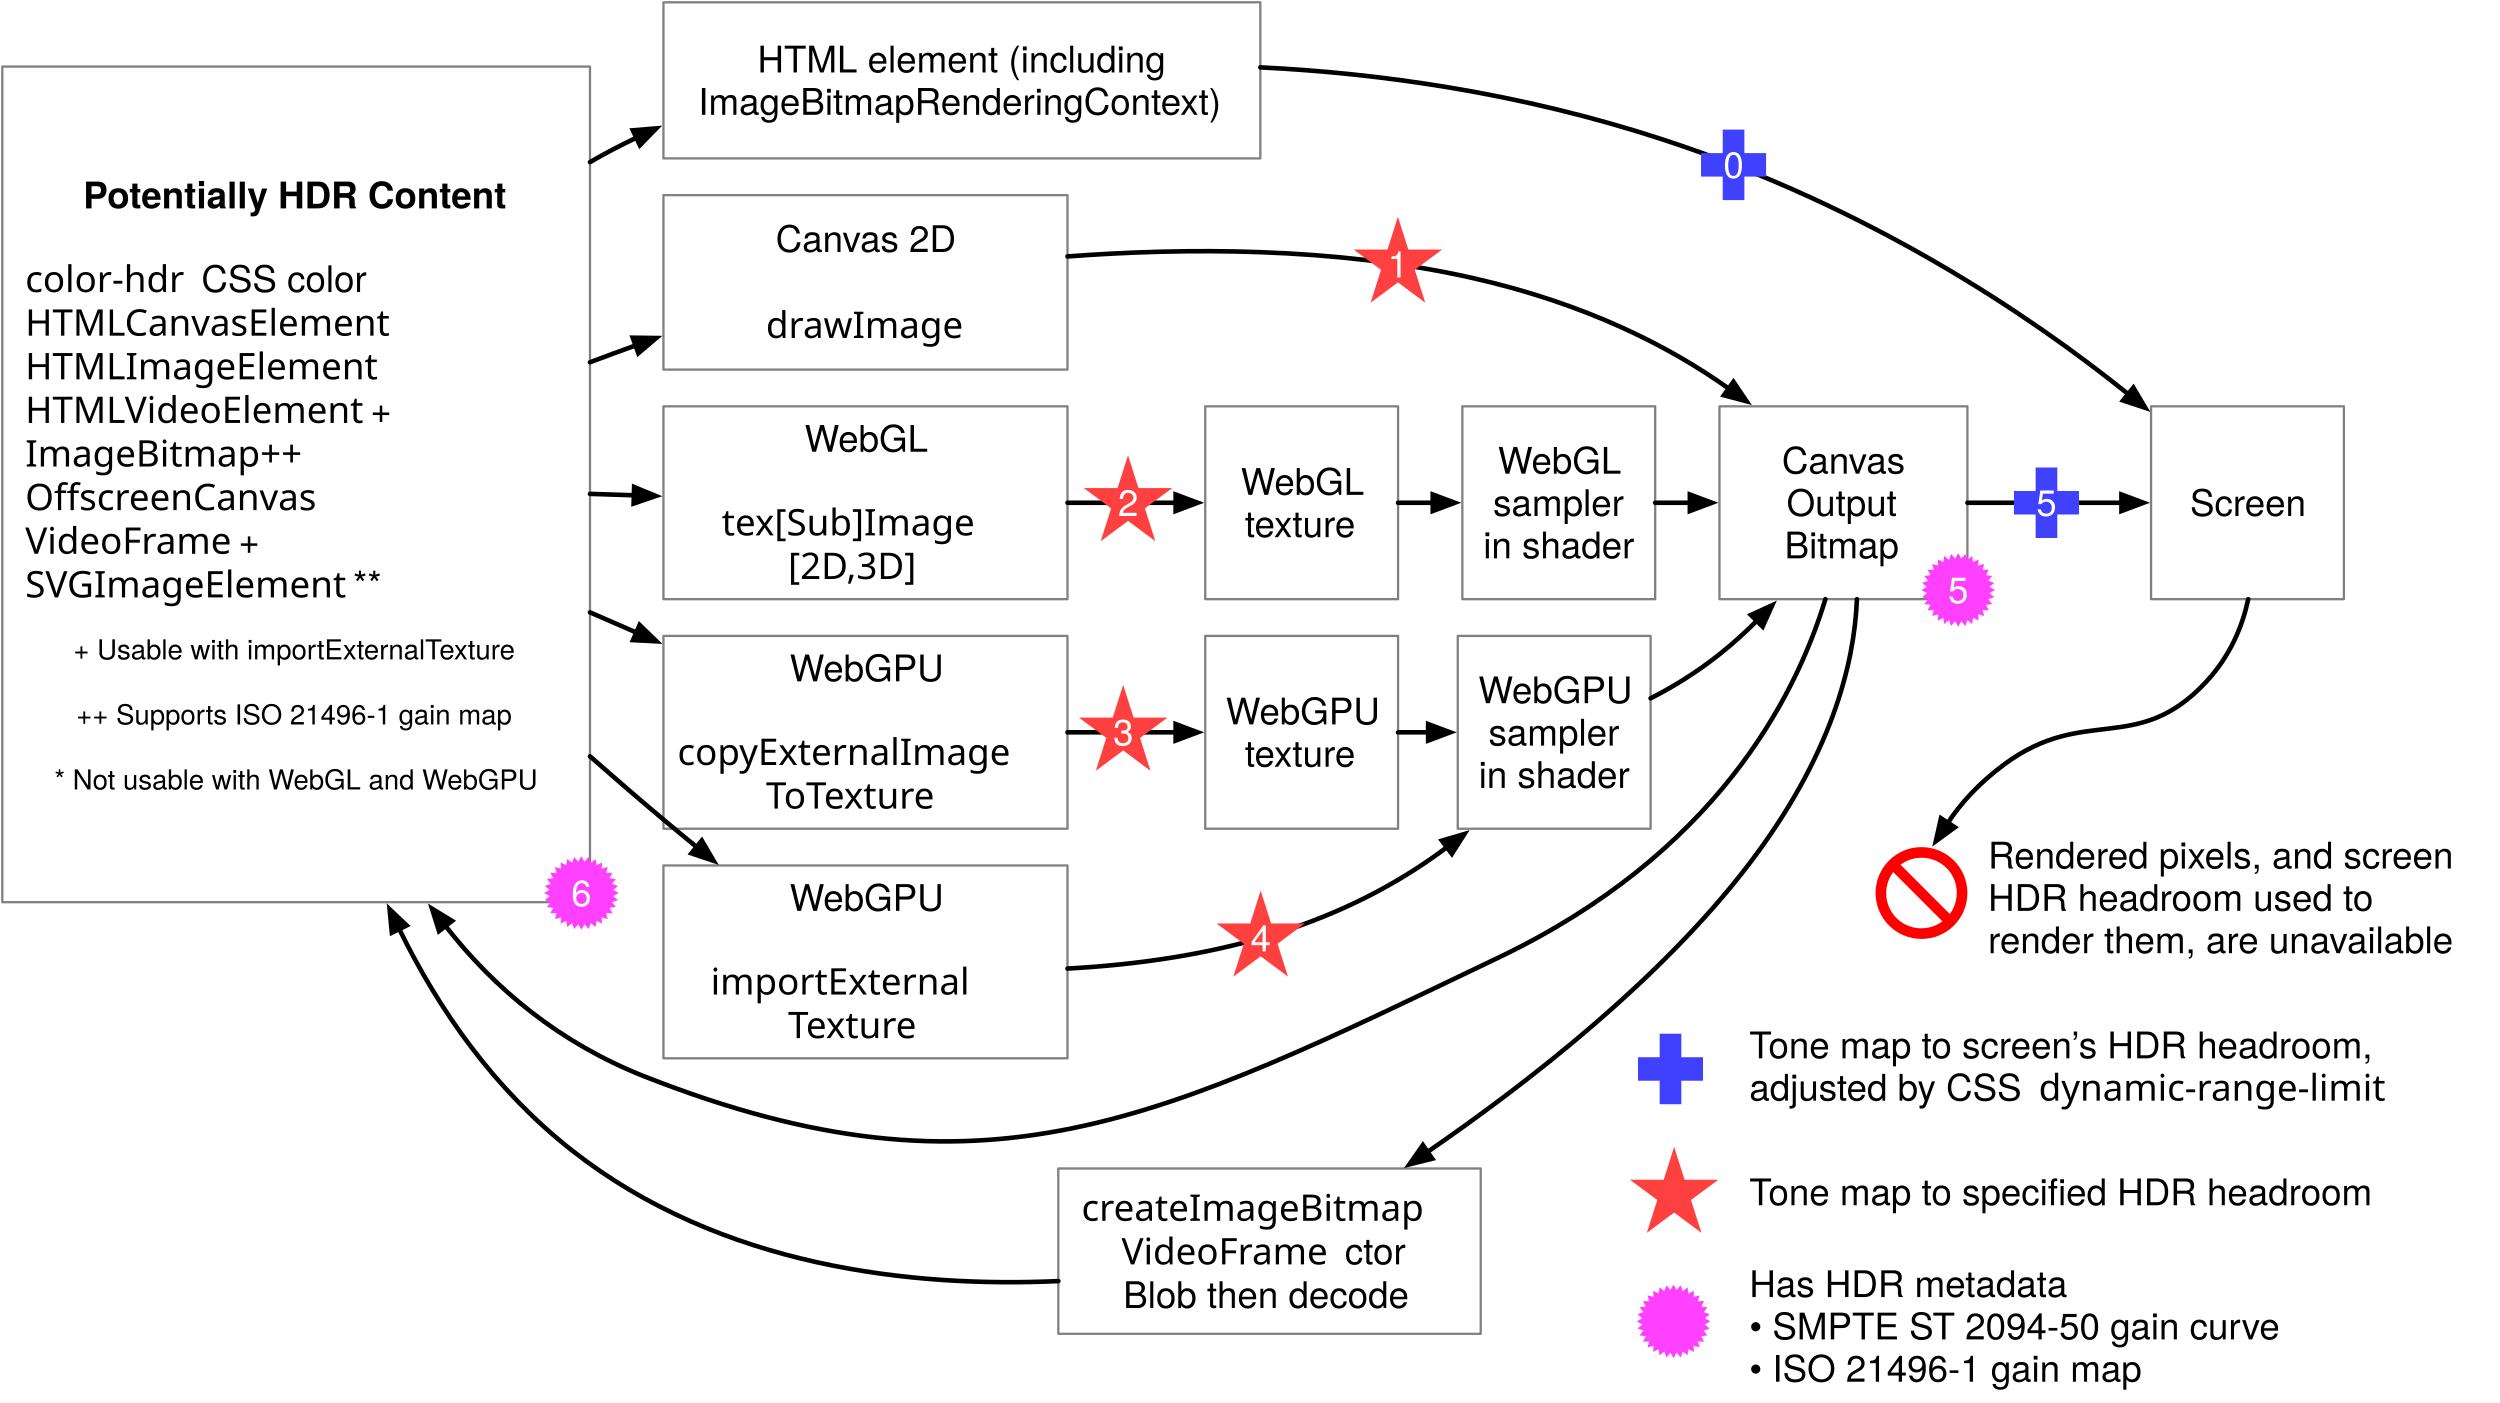
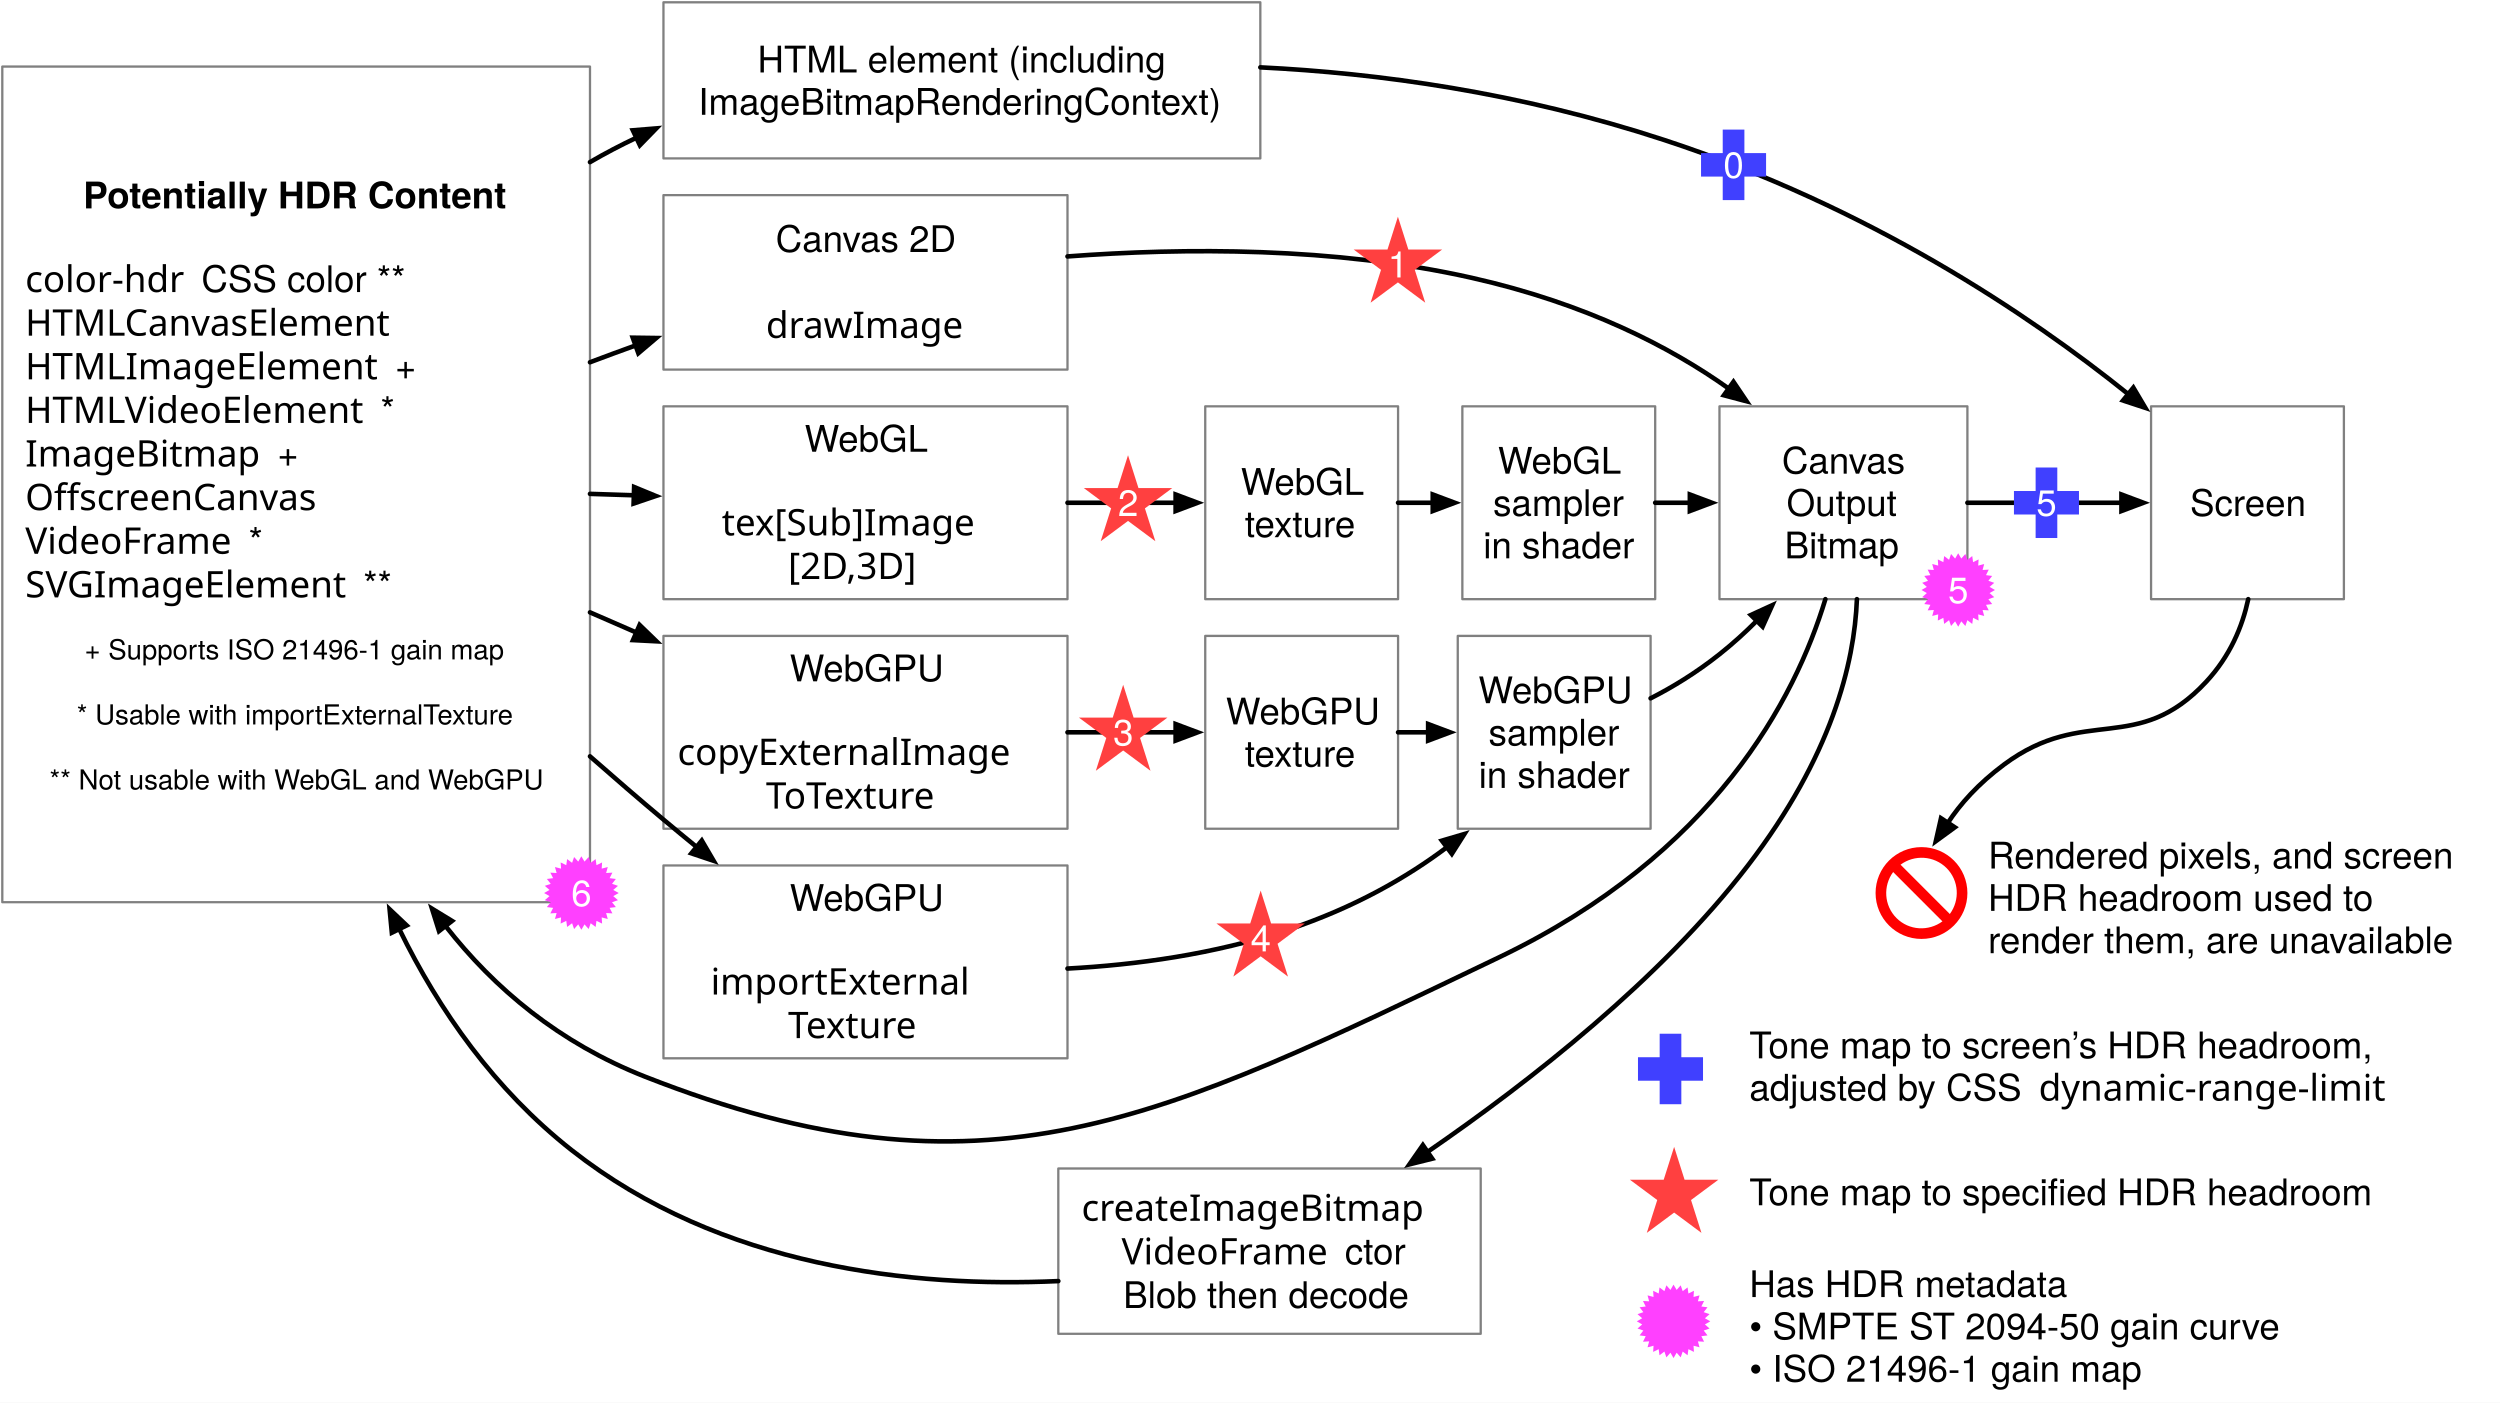
<svg xmlns="http://www.w3.org/2000/svg" version="1.1" viewBox="-801 259 1089 611" width="1089" height="611">
  <defs>
    <marker orient="auto" overflow="visible" markerUnits="strokeWidth" id="FilledArrow_Marker" stroke-linejoin="miter" stroke-miterlimit="10" viewBox="-1 -3 7 6" markerWidth="7" markerHeight="6" color="black">
      <g>
        <path d="M 4.8 0 L 0 -1.8 L 0 1.8 Z" fill="currentColor" stroke="currentColor" stroke-width="1" />
      </g>
    </marker>
  </defs>
  <g id="HDR_APIs" stroke-opacity="1" stroke-dasharray="none" fill-opacity="1" stroke="none" fill="none">
    <rect fill="white" x="-801" y="259" width="1089" height="611" />
    <g id="HDR_APIs_Layer_1">
      <g id="Graphic_282">
        <rect x="-52" y="436" width="108" height="84" fill="white" />
        <rect x="-52" y="436" width="108" height="84" stroke="gray" stroke-linecap="round" stroke-linejoin="round" stroke-width="1" />
        <text transform="translate(-47 450.328)" fill="black">
          <tspan font-family="Helvetica Neue" font-size="16" fill="black" x="22.184" y="15" xml:space="preserve">Canvas</tspan>
          <tspan font-family="Helvetica Neue" font-size="16" fill="black" x="24.24" y="33.448" xml:space="preserve">Output </tspan>
          <tspan font-family="Helvetica Neue" font-size="16" fill="black" x="23.36" y="51.896" xml:space="preserve">Bitmap</tspan>
        </text>
      </g>
      <g id="Graphic_295">
        <rect x="-512" y="344" width="176" height="76" fill="white" />
        <rect x="-512" y="344" width="176" height="76" stroke="gray" stroke-linecap="round" stroke-linejoin="round" stroke-width="1" />
        <text transform="translate(-507 353.776)" fill="black">
          <tspan font-family="Helvetica Neue" font-size="16" fill="black" x="43.88" y="15" xml:space="preserve">Canvas 2D</tspan>
          <tspan font-family="Menlo" font-size="16" fill="black" x="39.652" y="52.448" xml:space="preserve">drawImage</tspan>
        </text>
      </g>
      <g id="Graphic_298">
        <rect x="-164" y="436" width="84" height="84" fill="white" />
        <rect x="-164" y="436" width="84" height="84" stroke="gray" stroke-linecap="round" stroke-linejoin="round" stroke-width="1" />
        <text transform="translate(-159 450.328)" fill="black">
          <tspan font-family="Helvetica Neue" font-size="16" fill="black" x="10.488" y="15" xml:space="preserve">WebGL</tspan>
          <tspan font-family="Helvetica Neue" font-size="16" fill="black" x="8.4" y="33.448" xml:space="preserve">sampler </tspan>
          <tspan font-family="Helvetica Neue" font-size="16" fill="black" x="4.104" y="51.896" xml:space="preserve">in shader</tspan>
        </text>
      </g>
      <g id="Graphic_299">
        <rect x="-166" y="536" width="84" height="84" fill="white" />
        <rect x="-166" y="536" width="84" height="84" stroke="gray" stroke-linecap="round" stroke-linejoin="round" stroke-width="1" />
        <text transform="translate(-161 550.328)" fill="black">
          <tspan font-family="Helvetica Neue" font-size="16" fill="black" x="3.976" y="15" xml:space="preserve">WebGPU</tspan>
          <tspan font-family="Helvetica Neue" font-size="16" fill="black" x="8.4" y="33.448" xml:space="preserve">sampler </tspan>
          <tspan font-family="Helvetica Neue" font-size="16" fill="black" x="4.104" y="51.896" xml:space="preserve">in shader</tspan>
        </text>
      </g>
      <g id="Graphic_300">
        <rect x="-512" y="436" width="176" height="84" fill="white" />
        <rect x="-512" y="436" width="176" height="84" stroke="gray" stroke-linecap="round" stroke-linejoin="round" stroke-width="1" />
        <text transform="translate(-507 440.776)" fill="black">
          <tspan font-family="Helvetica Neue" font-size="16" fill="black" x="56.488" y="15" xml:space="preserve">WebGL</tspan>
          <tspan font-family="Menlo" font-size="16" fill="black" x="20.387" y="51.448" xml:space="preserve">tex[Sub]Image</tspan>
          <tspan font-family="Menlo" font-size="16" fill="black" x="49.285" y="70.448" xml:space="preserve">[2D,3D]</tspan>
        </text>
      </g>
      <g id="Graphic_301">
        <rect x="-512" y="536" width="176" height="84" fill="white" />
        <rect x="-512" y="536" width="176" height="84" stroke="gray" stroke-linecap="round" stroke-linejoin="round" stroke-width="1" />
        <text transform="translate(-507 540.776)" fill="black">
          <tspan font-family="Helvetica Neue" font-size="16" fill="black" x="49.976" y="15" xml:space="preserve">WebGPU</tspan>
          <tspan font-family="Menlo" font-size="16" fill="black" x="1.121" y="51.448" xml:space="preserve">copyExternalImage</tspan>
          <tspan font-family="Menlo" font-size="16" fill="black" x="39.652" y="70.448" xml:space="preserve">ToTexture</tspan>
        </text>
      </g>
      <g id="Graphic_303">
        <rect x="-276" y="436" width="84" height="84" fill="white" />
        <rect x="-276" y="436" width="84" height="84" stroke="gray" stroke-linecap="round" stroke-linejoin="round" stroke-width="1" />
        <text transform="translate(-271 459.552)" fill="black">
          <tspan font-family="Helvetica Neue" font-size="16" fill="black" x="10.488" y="15" xml:space="preserve">WebGL</tspan>
          <tspan font-family="Helvetica Neue" font-size="16" fill="black" x="12.256" y="33.448" xml:space="preserve">texture</tspan>
        </text>
      </g>
      <g id="Graphic_304">
        <rect x="-276" y="536" width="84" height="84" fill="white" />
        <rect x="-276" y="536" width="84" height="84" stroke="gray" stroke-linecap="round" stroke-linejoin="round" stroke-width="1" />
        <text transform="translate(-271 559.552)" fill="black">
          <tspan font-family="Helvetica Neue" font-size="16" fill="black" x="3.976" y="15" xml:space="preserve">WebGPU</tspan>
          <tspan font-family="Helvetica Neue" font-size="16" fill="black" x="12.256" y="33.448" xml:space="preserve">texture</tspan>
        </text>
      </g>
      <g id="Graphic_305">
        <rect x="-512" y="636" width="176" height="84" fill="white" />
        <rect x="-512" y="636" width="176" height="84" stroke="gray" stroke-linecap="round" stroke-linejoin="round" stroke-width="1" />
        <text transform="translate(-507 640.776)" fill="black">
          <tspan font-family="Helvetica Neue" font-size="16" fill="black" x="49.976" y="15" xml:space="preserve">WebGPU</tspan>
          <tspan font-family="Menlo" font-size="16" fill="black" x="15.57" y="51.448" xml:space="preserve">importExternal</tspan>
          <tspan font-family="Menlo" font-size="16" fill="black" x="49.285" y="70.448" xml:space="preserve">Texture</tspan>
        </text>
      </g>
      <g id="Graphic_306">
        <rect x="-800" y="288" width="256" height="364" fill="white" />
        <rect x="-800" y="288" width="256" height="364" stroke="gray" stroke-linecap="round" stroke-linejoin="round" stroke-width="1" />
        <text transform="translate(-790 333.764)" fill="black">
          <tspan font-family="Helvetica Neue" font-weight="bold" font-size="16" fill="black" x="25.264" y="16" xml:space="preserve">Potentially HDR Content</tspan>
          <tspan font-family="Menlo" font-size="16" fill="black" x="0" y="52.464" xml:space="preserve">color-hdr</tspan>
-           <tspan font-family="Helvetica Neue" font-size="16" fill="black" y="52.464" xml:space="preserve"> CSS color</tspan>
+           <tspan font-family="Helvetica Neue" font-size="16" fill="black" y="52.464" xml:space="preserve"> CSS color **</tspan>
          <tspan font-family="Menlo" font-size="16" fill="black" x="0" y="71.464" xml:space="preserve">HTMLCanvasElement</tspan>
          <tspan font-family="Menlo" font-size="16" fill="black" x="0" y="90.464" xml:space="preserve">HTMLImageElement</tspan>
+           <tspan font-family="Helvetica Neue" font-size="16" fill="black" y="90.464" xml:space="preserve"> +</tspan>
          <tspan font-family="Menlo" font-size="16" fill="black" x="0" y="109.464" xml:space="preserve">HTMLVideoElement</tspan>
-           <tspan font-family="Helvetica Neue" font-size="16" fill="black" y="109.464" xml:space="preserve">+</tspan>
-           <tspan font-family="Menlo" font-size="16" fill="black" x="0" y="128.464" xml:space="preserve">ImageBitmap++</tspan>
+           <tspan font-family="Helvetica Neue" font-size="16" fill="black" y="109.464" xml:space="preserve"> *</tspan>
+           <tspan font-family="Menlo" font-size="16" fill="black" x="0" y="128.464" xml:space="preserve">ImageBitmap</tspan>
+           <tspan font-family="Helvetica Neue" font-size="16" fill="black" y="128.464" xml:space="preserve"> +</tspan>
          <tspan font-family="Menlo" font-size="16" fill="black" x="0" y="147.464" xml:space="preserve">OffscreenCanvas</tspan>
          <tspan font-family="Menlo" font-size="16" fill="black" x="0" y="166.464" xml:space="preserve">VideoFrame</tspan>
-           <tspan font-family="Helvetica Neue" font-size="16" fill="black" y="166.464" xml:space="preserve">+</tspan>
+           <tspan font-family="Helvetica Neue" font-size="16" fill="black" y="166.464" xml:space="preserve"> *</tspan>
          <tspan font-family="Menlo" font-size="16" fill="black" x="0" y="185.464" xml:space="preserve">SVGImageElement</tspan>
-           <tspan font-family="Helvetica Neue" font-size="16" fill="black" y="185.464" xml:space="preserve">**</tspan>
-           <tspan font-family="Helvetica Neue" font-size="12" fill="black" x="20.956" y="212.464" xml:space="preserve">+ Usable with importExternalTexture</tspan>
-           <tspan font-family="Helvetica Neue" font-size="12" fill="black" x="22.204" y="240.8" xml:space="preserve">++ Supports ISO 21496-1 gain map</tspan>
-           <tspan font-family="Helvetica Neue" font-size="12" fill="black" x="12.67" y="269.136" xml:space="preserve">* Not usable with WebGL and WebGPU</tspan>
+           <tspan font-family="Helvetica Neue" font-size="16" fill="black" y="185.464" xml:space="preserve"> **</tspan>
+           <tspan font-family="Helvetica Neue" font-size="12" fill="black" x="25.804" y="212.464" xml:space="preserve">+ Supports ISO 21496-1 gain map</tspan>
+           <tspan font-family="Helvetica Neue" font-size="12" fill="black" x="22.444" y="240.8" xml:space="preserve">* Usable with importExternalTexture</tspan>
+           <tspan font-family="Helvetica Neue" font-size="12" fill="black" x="10.558" y="269.136" xml:space="preserve">** Not usable with WebGL and WebGPU</tspan>
        </text>
      </g>
      <g id="Line_307">
        <line x1="-544" y1="474.129" x2="-524.893" y2="474.745" marker-end="url(#FilledArrow_Marker)" stroke="black" stroke-linecap="round" stroke-linejoin="round" stroke-width="2" />
      </g>
      <g id="Line_308">
        <line x1="-544" y1="525.742" x2="-523.827" y2="534.527" marker-end="url(#FilledArrow_Marker)" stroke="black" stroke-linecap="round" stroke-linejoin="round" stroke-width="2" />
      </g>
      <g id="Line_309">
        <path d="M -544 588.467 C -533.143 598.01 -522.36 607.311 -512 616 C -506.922 620.259 -502.118 624.226 -497.575 627.922" marker-end="url(#FilledArrow_Marker)" stroke="black" stroke-linecap="round" stroke-linejoin="round" stroke-width="2" />
      </g>
      <g id="Line_310">
        <line x1="-336" y1="578" x2="-288.9" y2="578" marker-end="url(#FilledArrow_Marker)" stroke="black" stroke-linecap="round" stroke-linejoin="round" stroke-width="2" />
      </g>
      <g id="Line_311">
        <line x1="-336" y1="478" x2="-288.9" y2="478" marker-end="url(#FilledArrow_Marker)" stroke="black" stroke-linecap="round" stroke-linejoin="round" stroke-width="2" />
      </g>
      <g id="Line_312">
        <line x1="-192" y1="478" x2="-176.9" y2="478" marker-end="url(#FilledArrow_Marker)" stroke="black" stroke-linecap="round" stroke-linejoin="round" stroke-width="2" />
      </g>
      <g id="Line_313">
        <line x1="-192" y1="578" x2="-178.9" y2="578" marker-end="url(#FilledArrow_Marker)" stroke="black" stroke-linecap="round" stroke-linejoin="round" stroke-width="2" />
      </g>
      <g id="Line_314">
        <path d="M -336 680.903 C -306.041 679.293 -272.025 674.675 -240 664 C -210.895 654.298 -188.12 641.156 -170.754 628.067" marker-end="url(#FilledArrow_Marker)" stroke="black" stroke-linecap="round" stroke-linejoin="round" stroke-width="2" />
      </g>
      <g id="Line_315">
        <path d="M -544 416.799 C -537.353 414.291 -530.715 411.84 -524.16 409.485" marker-end="url(#FilledArrow_Marker)" stroke="black" stroke-linecap="round" stroke-linejoin="round" stroke-width="2" />
      </g>
      <g id="Line_316">
        <path d="M -336 370.706 C -285.26 366.894 -219.848 366.513 -160 380 C -109.887 391.293 -73.459 410.105 -47.992 428.244" marker-end="url(#FilledArrow_Marker)" stroke="black" stroke-linecap="round" stroke-linejoin="round" stroke-width="2" />
      </g>
      <g id="Line_317">
        <line x1="-80" y1="478" x2="-64.9" y2="478" marker-end="url(#FilledArrow_Marker)" stroke="black" stroke-linecap="round" stroke-linejoin="round" stroke-width="2" />
      </g>
      <g id="Line_318">
        <path d="M -82 563.188 C -72.531 558.39 -62.241 552.127 -52 544 C -46.112 539.327 -40.698 534.401 -35.761 529.431" marker-end="url(#FilledArrow_Marker)" stroke="black" stroke-linecap="round" stroke-linejoin="round" stroke-width="2" />
      </g>
      <g id="Graphic_319">
        <rect x="136" y="436" width="84" height="84" fill="white" />
        <rect x="136" y="436" width="84" height="84" stroke="gray" stroke-linecap="round" stroke-linejoin="round" stroke-width="1" />
        <text transform="translate(141 468.776)" fill="black">
          <tspan font-family="Helvetica Neue" font-size="16" fill="black" x="11.96" y="15" xml:space="preserve">Screen</tspan>
        </text>
      </g>
      <g id="Line_320">
        <path d="M -5.86 520 C -19.016 563.43 -54.162 631.058 -148 676 C -295.885 746.826 -371.548 786.361 -520 728 C -557.432 713.284 -585.65 689.587 -606.923 662.372" marker-end="url(#FilledArrow_Marker)" stroke="black" stroke-linecap="round" stroke-linejoin="round" stroke-width="2" />
      </g>
      <g id="Graphic_321">
        <rect x="-340" y="768" width="184" height="72" fill="white" />
        <rect x="-340" y="768" width="184" height="72" stroke="gray" stroke-linecap="round" stroke-linejoin="round" stroke-width="1" />
        <text transform="translate(-335 775.776)" fill="black">
          <tspan font-family="Menlo" font-size="16" fill="black" x="5.121" y="15" xml:space="preserve">createImageBitmap</tspan>
          <tspan font-family="Menlo" font-size="16" fill="black" x="22.54" y="34" xml:space="preserve">VideoFrame</tspan>
          <tspan font-family="Helvetica Neue" font-size="16" fill="black" y="34" xml:space="preserve"> ctor</tspan>
          <tspan font-family="Helvetica Neue" font-size="16" fill="black" x="23.28" y="53" xml:space="preserve">Blob then decode</tspan>
        </text>
      </g>
      <g id="Line_324">
        <line x1="56" y1="478" x2="123.1" y2="478" marker-end="url(#FilledArrow_Marker)" stroke="black" stroke-linecap="round" stroke-linejoin="round" stroke-width="2" />
      </g>
      <g id="Line_325">
        <path d="M -340 817.043 C -403.127 819.897 -486.921 811.265 -552 760 C -585.516 733.598 -609.671 699.353 -627.08 663.696" marker-end="url(#FilledArrow_Marker)" stroke="black" stroke-linecap="round" stroke-linejoin="round" stroke-width="2" />
      </g>
      <g id="Line_326">
        <path d="M 7.871 520 C 6.787 548.071 -3.176 588.503 -39.6 636 C -77.45 685.357 -134.364 729.941 -179.156 760.756" marker-end="url(#FilledArrow_Marker)" stroke="black" stroke-linecap="round" stroke-linejoin="round" stroke-width="2" />
      </g>
      <g id="Graphic_335">
        <path d="M -192.069 353.391 L -187.522 367.702 L -172.808 367.702 L -184.712 376.546 L -180.165 390.857 L -192.069 382.012 L -203.973 390.857 L -199.426 376.546 L -211.33 367.702 L -196.616 367.702 Z" fill="#ff4040" />
        <text transform="translate(-196.4615 364.8776)" fill="white">
          <tspan font-family="Helvetica Neue" font-size="16" fill="white" x="0" y="15" xml:space="preserve">1</tspan>
        </text>
      </g>
      <g id="Graphic_336">
        <path d="M 76.274 472.884 L 85.719 472.884 L 85.719 462.645 L 95.158 462.645 L 95.158 472.884 L 104.603 472.884 L 104.603 483.116 L 95.158 483.116 L 95.158 493.355 L 85.719 493.355 L 85.719 483.116 L 76.274 483.116 Z" fill="#4040ff" />
        <text transform="translate(81.274 468.7606)" fill="white">
          <tspan font-family="Helvetica Neue" font-size="16" fill="white" x="4.717" y="15" xml:space="preserve">5</tspan>
        </text>
      </g>
      <g id="Graphic_337">
        <rect x="-512" y="260" width="260" height="68" fill="white" />
        <rect x="-512" y="260" width="260" height="68" stroke="gray" stroke-linecap="round" stroke-linejoin="round" stroke-width="1" />
        <text transform="translate(-507 275.552)" fill="black">
          <tspan font-family="Helvetica Neue" font-size="16" fill="black" x="35.936" y="15" xml:space="preserve">HTML element (including </tspan>
          <tspan font-family="Helvetica Neue" font-size="16" fill="black" x="10.168" y="33.448" xml:space="preserve">ImageBitmapRenderingContext)</tspan>
        </text>
      </g>
      <g id="Line_339">
        <path d="M -252 288.341 C -200.912 290.846 -139.357 299.183 -76 320 C 13.309 349.344 82.558 395.719 126.031 430.652" marker-end="url(#FilledArrow_Marker)" stroke="black" stroke-linecap="round" stroke-linejoin="round" stroke-width="2" />
      </g>
      <g id="Graphic_340">
        <path d="M -60.027 325.69 L -50.582 325.69 L -50.582 315.451 L -41.143 315.451 L -41.143 325.69 L -31.698 325.69 L -31.698 335.923 L -41.143 335.923 L -41.143 346.162 L -50.582 346.162 L -50.582 335.923 L -60.027 335.923 Z" fill="#4040ff" />
        <text transform="translate(-55.02721 321.5676)" fill="white">
          <tspan font-family="Helvetica Neue" font-size="16" fill="white" x="4.717" y="15" xml:space="preserve">0</tspan>
        </text>
      </g>
      <g id="Line_341">
        <path d="M -544 329.621 C -537.255 325.692 -530.508 322.171 -523.806 319.016" marker-end="url(#FilledArrow_Marker)" stroke="black" stroke-linecap="round" stroke-linejoin="round" stroke-width="2" />
      </g>
      <g id="Graphic_343">
        <path d="M -87.496 719.528 L -78.051 719.528 L -78.051 709.289 L -68.612 709.289 L -68.612 719.528 L -59.167 719.528 L -59.167 729.761 L -68.612 729.761 L -68.612 740 L -78.051 740 L -78.051 729.761 L -87.496 729.761 Z" fill="#4040ff" />
      </g>
      <g id="Graphic_344">
        <text transform="translate(-39 705)" fill="black">
          <tspan font-family="Helvetica Neue" font-size="16" fill="black" x="0" y="15" xml:space="preserve">Tone map to screen’s HDR headroom,</tspan>
          <tspan font-family="Helvetica Neue" font-size="16" fill="black" x="0" y="33.448" xml:space="preserve">adjusted by CSS </tspan>
          <tspan font-family="Menlo" font-size="16" fill="black" y="33.448" xml:space="preserve">dynamic-range-limit</tspan>
        </text>
      </g>
      <g id="Graphic_345">
        <path d="M -71.748 758.578 L -67.201 772.889 L -52.487 772.889 L -64.391 781.734 L -59.844 796.045 L -71.748 787.2 L -83.652 796.045 L -79.105 781.734 L -91.009 772.889 L -76.295 772.889 Z" fill="#ff4040" />
      </g>
      <g id="Graphic_346">
        <text transform="translate(-39 769)" fill="black">
          <tspan font-family="Helvetica Neue" font-size="16" fill="black" x="0" y="15" xml:space="preserve">Tone map to specified HDR headroom</tspan>
        </text>
      </g>
      <g id="Graphic_347">
        <path d="M -533.877 646.656 L -531.496 648 L -533.877 649.344 L -531.814 651.125 L -534.401 652 L -532.734 654.125 L -535.448 654.469 L -534.242 656.875 L -536.972 656.719 L -536.257 659.313 L -538.908 658.625 L -538.733 661.313 L -541.177 660.125 L -541.542 662.781 L -543.701 661.156 L -544.59 663.687 L -546.383 661.656 L -547.748 664 L -549.129 661.656 L -550.922 663.687 L -551.795 661.156 L -553.97 662.781 L -554.335 660.125 L -556.779 661.313 L -556.604 658.625 L -559.254 659.313 L -558.54 656.719 L -561.27 656.875 L -560.064 654.469 L -562.778 654.125 L -561.111 652 L -563.698 651.125 L -561.635 649.344 L -564 648 L -561.635 646.656 L -563.698 644.875 L -561.111 644 L -562.778 641.875 L -560.064 641.531 L -561.27 639.125 L -558.54 639.281 L -559.254 636.687 L -556.604 637.375 L -556.779 634.687 L -554.335 635.875 L -553.97 633.219 L -551.795 634.844 L -550.922 632.313 L -549.129 634.313 L -547.764 632 L -546.383 634.313 L -544.59 632.313 L -543.701 634.844 L -541.542 633.219 L -541.177 635.875 L -538.733 634.687 L -538.908 637.375 L -536.257 636.687 L -536.972 639.281 L -534.242 639.125 L -535.448 641.531 L -532.734 641.875 L -534.401 644 L -531.814 644.875 L -533.877 646.656 Z" fill="#ff40ff" />
        <text transform="translate(-556.0746 638.776)" fill="white">
          <tspan font-family="Helvetica Neue" font-size="16" fill="white" x="3.879" y="15" xml:space="preserve">6</tspan>
        </text>
      </g>
      <g id="Graphic_348">
        <text transform="translate(-39 809)" fill="black">
          <tspan font-family="Helvetica Neue" font-size="16" fill="black" x="0" y="15" xml:space="preserve">Has HDR metadata</tspan>
          <tspan font-family="Helvetica Neue" font-size="16" fill="black" x="0" y="33.448" xml:space="preserve">• SMPTE ST 2094-50 gain curve</tspan>
          <tspan font-family="Helvetica Neue" font-size="16" fill="black" x="0" y="51.896" xml:space="preserve">• ISO 21496-1 gain map</tspan>
        </text>
      </g>
      <g id="Graphic_350">
        <path d="M 65.656 514.656 L 68 516 L 65.656 517.344 L 67.687 519.125 L 65.14 520 L 66.781 522.125 L 64.109 522.469 L 65.297 524.875 L 62.609 524.719 L 63.313 527.313 L 60.703 526.625 L 60.875 529.313 L 58.469 528.125 L 58.109 530.781 L 55.984 529.156 L 55.109 531.687 L 53.344 529.656 L 52 532 L 50.641 529.656 L 48.875 531.687 L 48.016 529.156 L 45.875 530.781 L 45.516 528.125 L 43.109 529.313 L 43.281 526.625 L 40.672 527.313 L 41.375 524.719 L 38.687 524.875 L 39.875 522.469 L 37.203 522.125 L 38.844 520 L 36.297 519.125 L 38.328 517.344 L 36 516 L 38.328 514.656 L 36.297 512.875 L 38.844 512 L 37.203 509.875 L 39.875 509.531 L 38.687 507.125 L 41.375 507.281 L 40.672 504.687 L 43.281 505.375 L 43.109 502.687 L 45.516 503.875 L 45.875 501.219 L 48.016 502.844 L 48.875 500.313 L 50.641 502.313 L 51.984 500 L 53.344 502.313 L 55.109 500.313 L 55.984 502.844 L 58.109 501.219 L 58.469 503.875 L 60.875 502.687 L 60.703 505.375 L 63.313 504.687 L 62.609 507.281 L 65.297 507.125 L 64.109 509.531 L 66.781 509.875 L 65.14 512 L 67.687 512.875 L 65.656 514.656 Z" fill="#ff40ff" />
        <text transform="translate(43.88 506.776)" fill="white">
          <tspan font-family="Helvetica Neue" font-size="16" fill="white" x="3.672" y="15" xml:space="preserve">5</tspan>
        </text>
      </g>
      <g id="Graphic_351">
        <path d="M -58.344 833.235 L -56 834.578 L -58.344 835.922 L -56.313 837.703 L -58.86 838.578 L -57.219 840.703 L -59.891 841.047 L -58.703 843.453 L -61.391 843.297 L -60.687 845.891 L -63.297 845.203 L -63.125 847.891 L -65.531 846.703 L -65.891 849.359 L -68.016 847.734 L -68.891 850.265 L -70.656 848.235 L -72 850.578 L -73.359 848.235 L -75.125 850.265 L -75.984 847.734 L -78.125 849.359 L -78.484 846.703 L -80.891 847.891 L -80.719 845.203 L -83.328 845.891 L -82.625 843.297 L -85.313 843.453 L -84.125 841.047 L -86.797 840.703 L -85.156 838.578 L -87.703 837.703 L -85.672 835.922 L -88 834.578 L -85.672 833.235 L -87.703 831.453 L -85.156 830.578 L -86.797 828.453 L -84.125 828.109 L -85.313 825.703 L -82.625 825.859 L -83.328 823.265 L -80.719 823.953 L -80.891 821.265 L -78.484 822.453 L -78.125 819.797 L -75.984 821.422 L -75.125 818.891 L -73.359 820.891 L -72.016 818.578 L -70.656 820.891 L -68.891 818.891 L -68.016 821.422 L -65.891 819.797 L -65.531 822.453 L -63.125 821.265 L -63.297 823.953 L -60.687 823.265 L -61.391 825.859 L -58.703 825.703 L -59.891 828.109 L -57.219 828.453 L -58.86 830.578 L -56.313 831.453 L -58.344 833.235 Z" fill="#ff40ff" />
      </g>
      <g id="Graphic_352">
        <path d="M -309.633 457.289 L -305.086 471.6 L -290.372 471.6 L -302.276 480.445 L -297.729 494.755 L -309.633 485.911 L -321.537 494.755 L -316.99 480.445 L -328.894 471.6 L -314.18 471.6 Z" fill="#ff4040" />
        <text transform="translate(-314.025 468.776)" fill="white">
          <tspan font-family="Helvetica Neue" font-size="16" fill="white" x="0" y="15" xml:space="preserve">2</tspan>
        </text>
      </g>
      <g id="Graphic_353">
        <path d="M -311.748 557.289 L -307.201 571.6 L -292.487 571.6 L -304.391 580.445 L -299.844 594.755 L -311.748 585.911 L -323.652 594.755 L -319.105 580.445 L -331.009 571.6 L -316.295 571.6 Z" fill="#ff4040" />
        <text transform="translate(-316.1403 568.776)" fill="white">
          <tspan font-family="Helvetica Neue" font-size="16" fill="white" x="0" y="15" xml:space="preserve">3</tspan>
        </text>
      </g>
      <g id="Graphic_354">
        <path d="M -251.854 646.947 L -247.307 661.258 L -232.593 661.258 L -244.497 670.102 L -239.95 684.413 L -251.854 675.569 L -263.758 684.413 L -259.211 670.102 L -271.115 661.258 L -256.401 661.258 Z" fill="#ff4040" />
        <text transform="translate(-256.2463 658.4338)" fill="white">
          <tspan font-family="Helvetica Neue" font-size="16" fill="white" x="0" y="15" xml:space="preserve">4</tspan>
        </text>
      </g>
      <g id="Line_356">
        <path d="M 178.329 520 C 175.778 531.967 170.422 544.791 160 556 C 129.97 588.297 107.13 565.936 72 592 C 60.619 600.444 52.834 609.295 47.509 617.402" marker-end="url(#FilledArrow_Marker)" stroke="black" stroke-linecap="round" stroke-linejoin="round" stroke-width="2" />
      </g>
      <g id="Graphic_357">
        <path d="M 36 628 C 24.965 628 16 636.945 16 648 C 16 659.055 24.965 668 36 668 C 47.055 668 56 659.055 56 648 C 56 636.945 47.055 628 36 628 M 46.898 637.102 C 52.367 642.57 52.797 651.086 48.344 657.141 L 26.879 635.656 C 32.914 631.203 41.43 631.672 46.898 637.102 M 25.102 658.898 C 19.652 653.43 19.203 644.914 23.656 638.859 L 45.121 660.344 C 39.086 664.797 30.57 664.367 25.102 658.898 Z" fill="red" />
      </g>
      <g id="Graphic_358">
        <text transform="translate(65 622.328)" fill="black">
          <tspan font-family="Helvetica Neue" font-size="16" fill="black" x="0" y="15" xml:space="preserve">Rendered pixels, and screen </tspan>
          <tspan font-family="Helvetica Neue" font-size="16" fill="black" x="0" y="33.448" xml:space="preserve">HDR headroom used to </tspan>
          <tspan font-family="Helvetica Neue" font-size="16" fill="black" x="0" y="51.896" xml:space="preserve">render them, are unavailable</tspan>
        </text>
      </g>
    </g>
  </g>
</svg>
